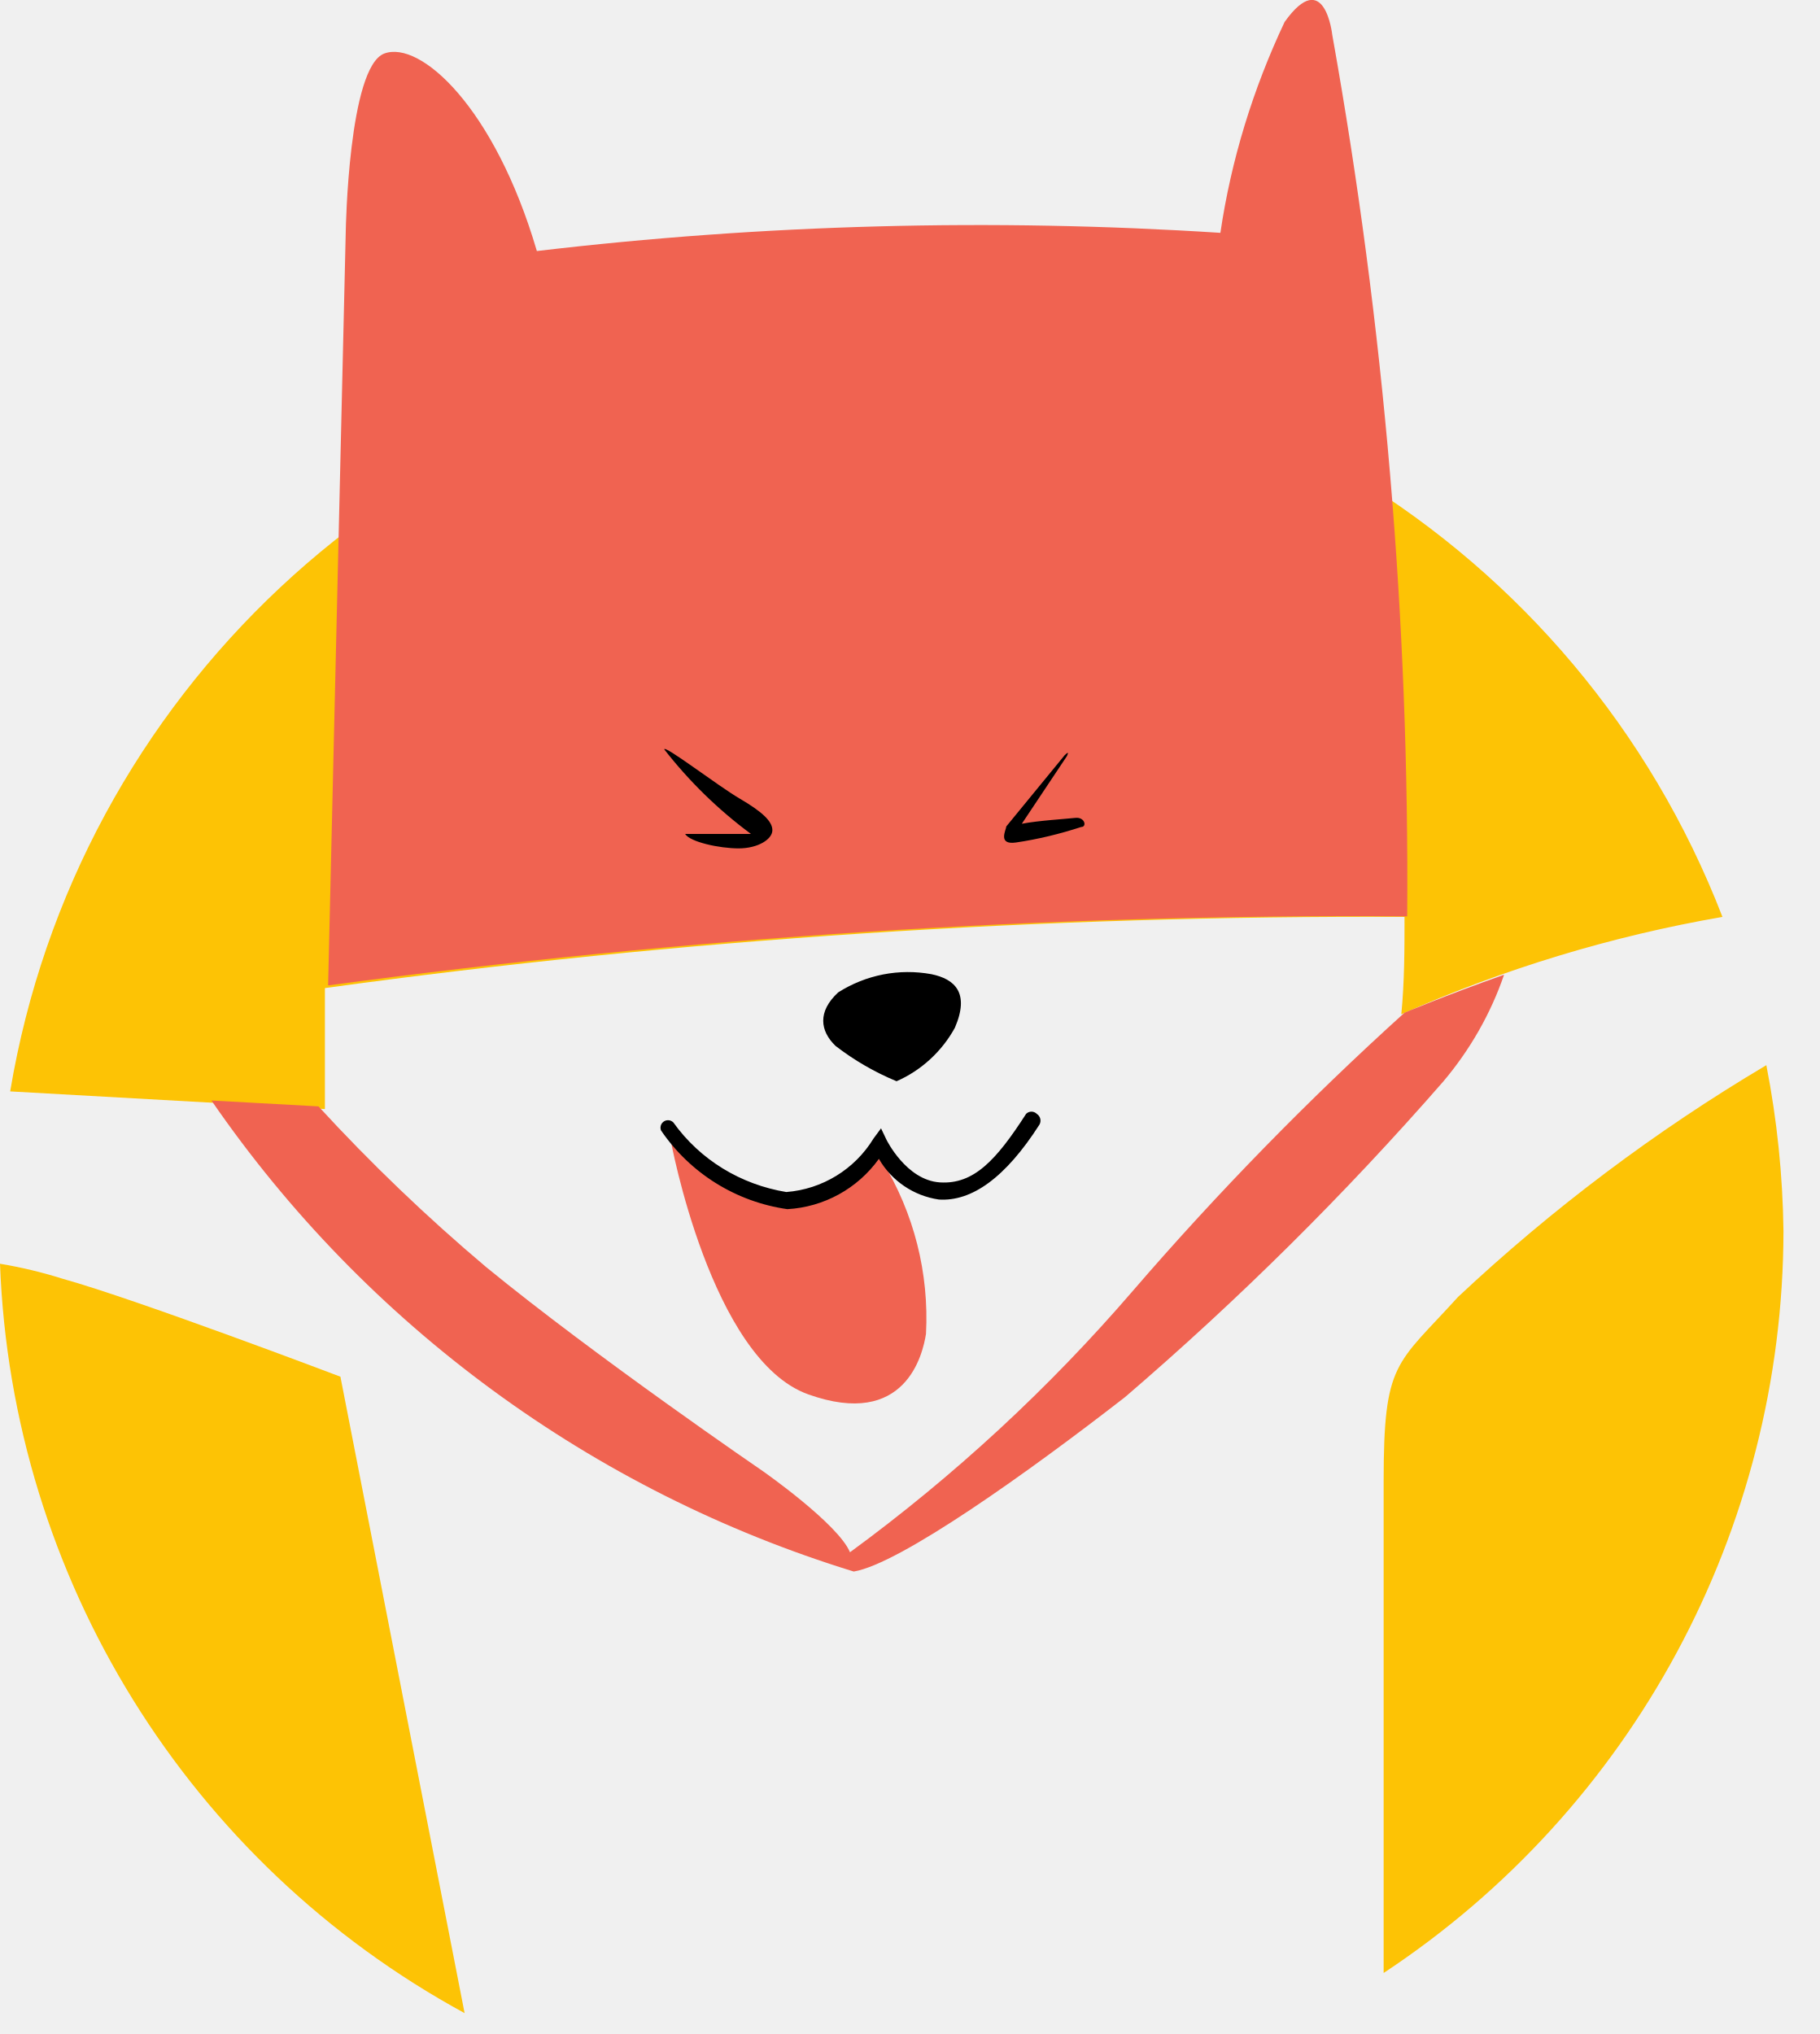
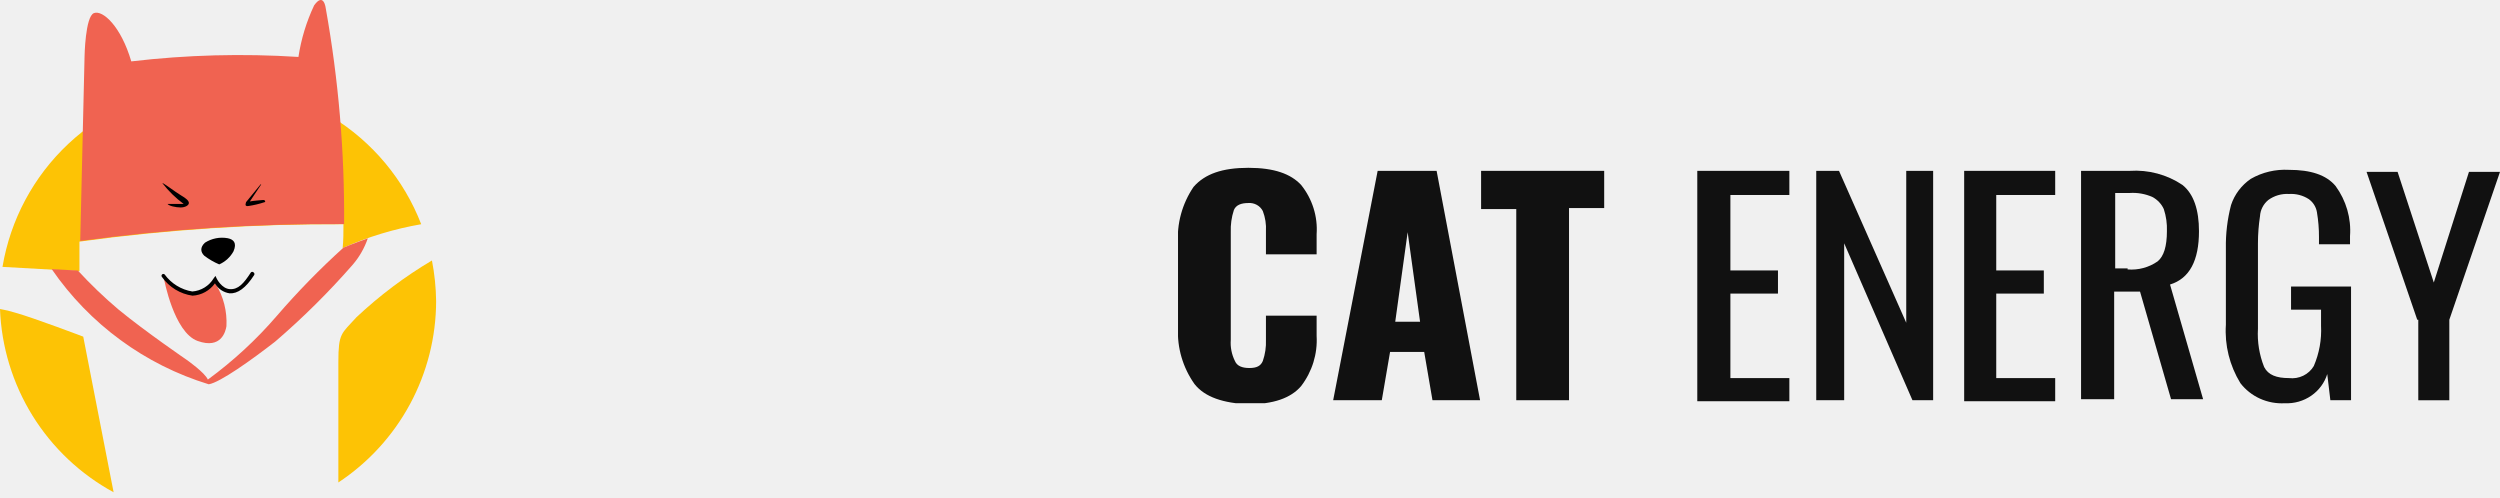
- <svg xmlns="http://www.w3.org/2000/svg" width="34" height="38" viewBox="0 0 34 38" fill="none">
-   <g clip-path="url(#a)">
-     <path d="M6.07 20.72v-2.26c6.68-.92 13.42-1.36 20.17-1.33 0 .6 0 1.21-.06 1.82a25.52 25.52 0 0 1 6-1.82A16.67 16.67 0 0 0 .19 20.39l5.88.33ZM27.24 24.23c-1.16 1.28-1.39 1.2-1.39 3.45v9.18A16.64 16.64 0 0 0 33.32 23a17.3 17.3 0 0 0-.32-3.1 33.1 33.1 0 0 0-5.76 4.33ZM6.36 25.72s-3.79-1.44-5.19-1.83A8.54 8.54 0 0 0 0 23.61a16.65 16.65 0 0 0 8.68 14L6.36 25.72Z" fill="#FDC305" />
-     <path d="M26.29 17.12A89.8 89.8 0 0 0 24.89.65S24.75-.64 24 .41c-.59 1.25-1 2.58-1.2 3.94a70.34 70.34 0 0 0-12.77.34C9.24 2 7.85.75 7.18 1c-.67.25-.72 3.31-.72 3.31l-.33 14.1c6.68-.9 13.42-1.34 20.16-1.29Z" fill="#F06351" />
-     <path d="M12.41 14c0-.09 1 .68 1.41.92.41.24.61.42.61.59 0 .17-.27.34-.63.34s-.91-.12-1-.27h1.23A8.34 8.34 0 0 1 12.41 14ZM19.89 14.11l-1.09 1.33c0 .06-.17.35.18.3.41-.06.82-.16 1.22-.29.11 0 .07-.19-.11-.17-.18.02-.69.05-1 .11l.84-1.26s.07-.13-.04-.02ZM16.75 20.2c.46-.2.85-.56 1.09-1 .28-.65 0-.91-.44-1-.6-.11-1.22.01-1.74.34-.39.36-.34.72-.05 1 .35.27.73.49 1.14.66Z" fill="#000" />
-     <path d="M16.35 21.45c-.11.23-.27.43-.46.6-.28.23-.63.36-1 .38a2.15 2.15 0 0 1-1.47-.43 2.3 2.3 0 0 1-.53-.44c-.1-.11-.22-.2-.36-.26 0 0 .75 4.1 2.57 4.75 1.82.65 2.14-.75 2.2-1.13a5.61 5.61 0 0 0-.82-3.23c-.02-.31-.03-.11-.13-.24Z" fill="#F06351" />
-     <path d="M14.71 22.59a3.44 3.44 0 0 1-2.36-1.47.14.14 0 0 1 .03-.15.14.14 0 0 1 .2 0c.5.7 1.26 1.16 2.11 1.3a2.1 2.1 0 0 0 1.63-1l.14-.19.1.21s.37.76 1 .8c.63.04 1.05-.41 1.61-1.28a.14.14 0 0 1 .2 0 .15.15 0 0 1 .05.2c-.64 1-1.27 1.44-1.88 1.4a1.55 1.55 0 0 1-1.12-.76 2.26 2.26 0 0 1-1.71.94Z" fill="#000" />
-     <path d="M26.24 18.92a58.63 58.63 0 0 0-5.07 5.19A31.63 31.63 0 0 1 15.88 29c-.22-.53-1.62-1.51-1.62-1.51s-3.13-2.14-5.18-3.82a34.14 34.14 0 0 1-3.13-3l-2-.11c2.89 4.2 7.12 7.3 12 8.8.86-.14 3.27-1.86 5.07-3.26a58.13 58.13 0 0 0 5.94-5.89c.5-.59.89-1.27 1.14-2-1.1.39-1.86.71-1.86.71Z" fill="#F06351" />
+ <svg xmlns="http://www.w3.org/2000/svg" width="191" height="38" viewBox="0 0 191 38" fill="none">
+   <g clip-path="url(#clip0_56957_375)">
+     <path d="M6.07 20.72V18.46C12.754 17.542 19.494 17.098 26.24 17.13C26.24 17.73 26.24 18.34 26.18 18.95C28.098 18.099 30.113 17.488 32.18 17.13C30.863 13.722 28.462 10.841 25.347 8.931C22.233 7.021 18.576 6.186 14.941 6.557C11.306 6.927 7.894 8.482 5.229 10.981C2.563 13.48 0.793 16.786 0.19 20.39L6.07 20.72Z" fill="#FDC305" />
+     <path d="M27.24 24.23C26.08 25.51 25.85 25.43 25.85 27.68C25.85 28.59 25.85 32.58 25.85 36.86C28.142 35.346 30.024 33.288 31.328 30.869C32.632 28.451 33.316 25.747 33.32 23C33.307 21.959 33.2 20.922 33 19.9C30.928 21.13 28.997 22.581 27.24 24.23Z" fill="#FDC305" />
+     <path d="M6.36 25.72C6.36 25.72 2.57 24.28 1.17 23.89C0.787 23.769 0.396 23.676 0 23.61C0.108 26.496 0.966 29.304 2.487 31.759C4.009 34.213 6.143 36.23 8.68 37.61L6.36 25.72Z" fill="#FDC305" />
+     <path d="M26.29 17.12C26.331 11.599 25.862 6.085 24.89 0.65C24.89 0.65 24.75 -0.64 24 0.41C23.411 1.658 23.007 2.985 22.8 4.35C18.542 4.076 14.268 4.19 10.03 4.69C9.24 2 7.85 0.75 7.18 1C6.51 1.25 6.46 4.31 6.46 4.31L6.13 18.41C12.811 17.506 19.548 17.075 26.29 17.12Z" fill="#F06351" />
+     <path d="M12.41 14C12.41 13.91 13.41 14.68 13.82 14.92C14.23 15.16 14.43 15.34 14.43 15.51C14.43 15.68 14.16 15.85 13.8 15.85C13.44 15.85 12.89 15.73 12.8 15.58H13.74H14.03C13.421 15.129 12.876 14.598 12.41 14Z" fill="black" />
+     <path d="M19.89 14.11L18.8 15.44C18.8 15.5 18.63 15.79 18.98 15.74C19.394 15.678 19.802 15.581 20.2 15.45C20.31 15.45 20.27 15.26 20.09 15.28C19.91 15.3 19.4 15.33 19.09 15.39L19.93 14.13C19.93 14.13 20 14 19.89 14.11Z" fill="black" />
+     <path d="M16.75 20.2C17.213 19.996 17.597 19.644 17.84 19.2C18.12 18.55 17.84 18.29 17.4 18.2C16.798 18.09 16.177 18.212 15.66 18.54C15.27 18.9 15.32 19.26 15.61 19.54C15.961 19.806 16.344 20.028 16.75 20.2Z" fill="black" />
+     <path d="M16.35 21.45C16.238 21.678 16.082 21.883 15.89 22.05C15.605 22.279 15.255 22.412 14.89 22.43C14.364 22.472 13.841 22.319 13.42 22C13.222 21.881 13.044 21.732 12.89 21.56C12.79 21.449 12.667 21.36 12.53 21.3C12.53 21.3 13.28 25.4 15.1 26.05C16.92 26.7 17.24 25.3 17.3 24.92C17.36 23.785 17.074 22.659 16.48 21.69C16.46 21.38 16.45 21.58 16.35 21.45Z" fill="#F06351" />
+     <path d="M14.71 22.59C14.245 22.525 13.799 22.365 13.398 22.121C12.998 21.877 12.651 21.553 12.38 21.17C12.367 21.157 12.356 21.141 12.349 21.124C12.342 21.107 12.338 21.089 12.338 21.07C12.338 21.051 12.342 21.033 12.349 21.016C12.356 20.999 12.367 20.983 12.38 20.97C12.393 20.957 12.409 20.946 12.426 20.939C12.443 20.932 12.461 20.928 12.48 20.928C12.499 20.928 12.517 20.932 12.534 20.939C12.551 20.946 12.567 20.957 12.58 20.97C13.085 21.664 13.843 22.131 14.69 22.27C15.022 22.245 15.343 22.141 15.626 21.967C15.91 21.793 16.148 21.554 16.32 21.27L16.46 21.08L16.56 21.29C16.56 21.29 16.93 22.05 17.56 22.09C18.19 22.13 18.61 21.68 19.17 20.81C19.183 20.797 19.199 20.786 19.216 20.779C19.233 20.772 19.251 20.768 19.27 20.768C19.289 20.768 19.307 20.772 19.324 20.779C19.341 20.786 19.357 20.797 19.37 20.81C19.402 20.831 19.425 20.863 19.435 20.9C19.444 20.937 19.439 20.977 19.42 21.01C18.78 22.01 18.15 22.45 17.54 22.41C17.308 22.376 17.087 22.29 16.893 22.159C16.699 22.027 16.537 21.853 16.42 21.65C16.223 21.924 15.968 22.151 15.672 22.314C15.376 22.477 15.047 22.571 14.71 22.59Z" fill="black" />
+     <path d="M26.24 18.92C24.445 20.544 22.751 22.277 21.17 24.11C19.599 25.936 17.824 27.577 15.88 29C15.66 28.47 14.26 27.49 14.26 27.49C14.26 27.49 11.13 25.35 9.08 23.67C7.974 22.737 6.929 21.735 5.95 20.67L3.95 20.56C6.84 24.765 11.07 27.868 15.95 29.36C16.81 29.22 19.22 27.5 21.02 26.1C23.139 24.282 25.124 22.313 26.96 20.21C27.462 19.621 27.849 18.942 28.1 18.21C27 18.6 26.24 18.92 26.24 18.92Z" fill="#F06351" />
+   </g>
+   <g clip-path="url(#clip1_56957_375)">
+     <path d="M91.264 29.346C90.37 28.085 89.925 26.573 90 25.042V18.662C89.892 17.115 90.308 15.576 91.186 14.281C92.055 13.282 93.398 12.821 95.374 12.821C97.35 12.821 98.614 13.282 99.404 14.127C100.263 15.198 100.685 16.539 100.59 17.894V19.431H96.718V17.663C96.749 17.14 96.668 16.617 96.48 16.126C96.38 15.928 96.221 15.763 96.024 15.654C95.827 15.544 95.6 15.494 95.374 15.511C94.821 15.511 94.426 15.665 94.268 16.049C94.089 16.595 94.009 17.167 94.031 17.74V25.964C93.989 26.52 94.098 27.076 94.347 27.578C94.505 27.962 94.9 28.116 95.453 28.116C96.006 28.116 96.322 27.962 96.48 27.578C96.66 27.059 96.74 26.512 96.718 25.964V24.119H100.59V25.657C100.67 27.033 100.251 28.393 99.404 29.5C98.614 30.422 97.271 30.883 95.374 30.883C93.477 30.806 92.055 30.345 91.264 29.346Z" fill="#111111" />
+     <path d="M105.253 13.053H109.757L113.077 30.577H109.441L108.809 26.888H106.201L105.569 30.577H101.854L105.253 13.053ZM108.493 24.582L107.545 17.741L106.596 24.582H108.493Z" fill="#111111" />
+     <path d="M115.843 15.973H113.156V13.053H122.56V15.896H119.873V30.577H115.843V15.973Z" fill="#111111" />
+     <path d="M129.752 13.053H136.707V14.897H132.202V20.662H135.837V22.43H132.202V28.886H136.707V30.654H129.673V13.053H129.752Z" fill="#111111" />
+     <path d="M138.761 13.053H140.5L145.637 24.659V13.053H147.692V30.577H146.111L140.895 18.587V30.577H138.761V13.053Z" fill="#111111" />
+     <path d="M150.063 13.053H157.017V14.897H152.513V20.662H156.148V22.43H152.513V28.886H157.017V30.654H150.063V13.053Z" fill="#111111" />
+     <path d="M159.072 13.053H162.707C164.137 12.957 165.559 13.336 166.738 14.129C167.607 14.821 168.002 16.05 168.002 17.665C168.002 19.893 167.291 21.277 165.79 21.738L168.318 30.5H165.869L163.498 22.276H161.522V30.5H158.993V13.053H159.072ZM162.549 20.585C163.364 20.651 164.176 20.433 164.841 19.97C165.315 19.586 165.552 18.817 165.552 17.665C165.574 17.092 165.494 16.52 165.315 15.974C165.137 15.582 164.832 15.258 164.446 15.051C163.902 14.81 163.304 14.704 162.707 14.744H161.601V20.508H162.549V20.585Z" fill="#111111" />
+     <path d="M171.164 29.27C170.342 27.926 169.956 26.373 170.057 24.812V18.971C170.038 17.857 170.171 16.746 170.452 15.666C170.717 14.859 171.244 14.158 171.954 13.668C172.836 13.159 173.854 12.919 174.878 12.976C176.538 12.976 177.723 13.36 178.434 14.206C179.252 15.322 179.644 16.681 179.541 18.049V18.663H177.17V18.125C177.173 17.482 177.12 16.839 177.012 16.204C176.945 15.803 176.718 15.443 176.379 15.205C175.935 14.921 175.408 14.786 174.878 14.82C174.311 14.785 173.75 14.949 173.297 15.281C173.111 15.434 172.959 15.621 172.851 15.833C172.742 16.044 172.679 16.275 172.665 16.511C172.561 17.198 172.508 17.892 172.507 18.587V25.12C172.449 26.115 172.61 27.111 172.981 28.041C173.297 28.655 173.93 28.886 174.878 28.886C175.252 28.931 175.632 28.868 175.97 28.704C176.307 28.54 176.587 28.282 176.775 27.964C177.192 26.992 177.381 25.941 177.328 24.889V23.659H175.036V21.892H179.62V30.577H178.039L177.802 28.578C177.595 29.248 177.163 29.831 176.576 30.235C175.989 30.639 175.28 30.841 174.562 30.808C173.909 30.845 173.256 30.724 172.663 30.456C172.07 30.187 171.555 29.78 171.164 29.27Z" fill="#111111" />
+     <path d="M184.678 24.429L180.805 13.131H183.176L185.942 21.585L188.629 13.131H191L187.128 24.429V30.578H184.757V24.429H184.678Z" fill="#111111" />
  </g>
  <defs>
-     <clipPath id="a">
-       <path fill="#fff" d="M0 0h33.32v37.61H0z" />
+     <clipPath id="clip0_56957_375">
+       <rect width="33.32" height="37.61" fill="white" />
+     </clipPath>
+     <clipPath id="clip1_56957_375">
+       <rect width="101" height="17.985" fill="white" transform="translate(90 12.8209)" />
    </clipPath>
  </defs>
</svg>
